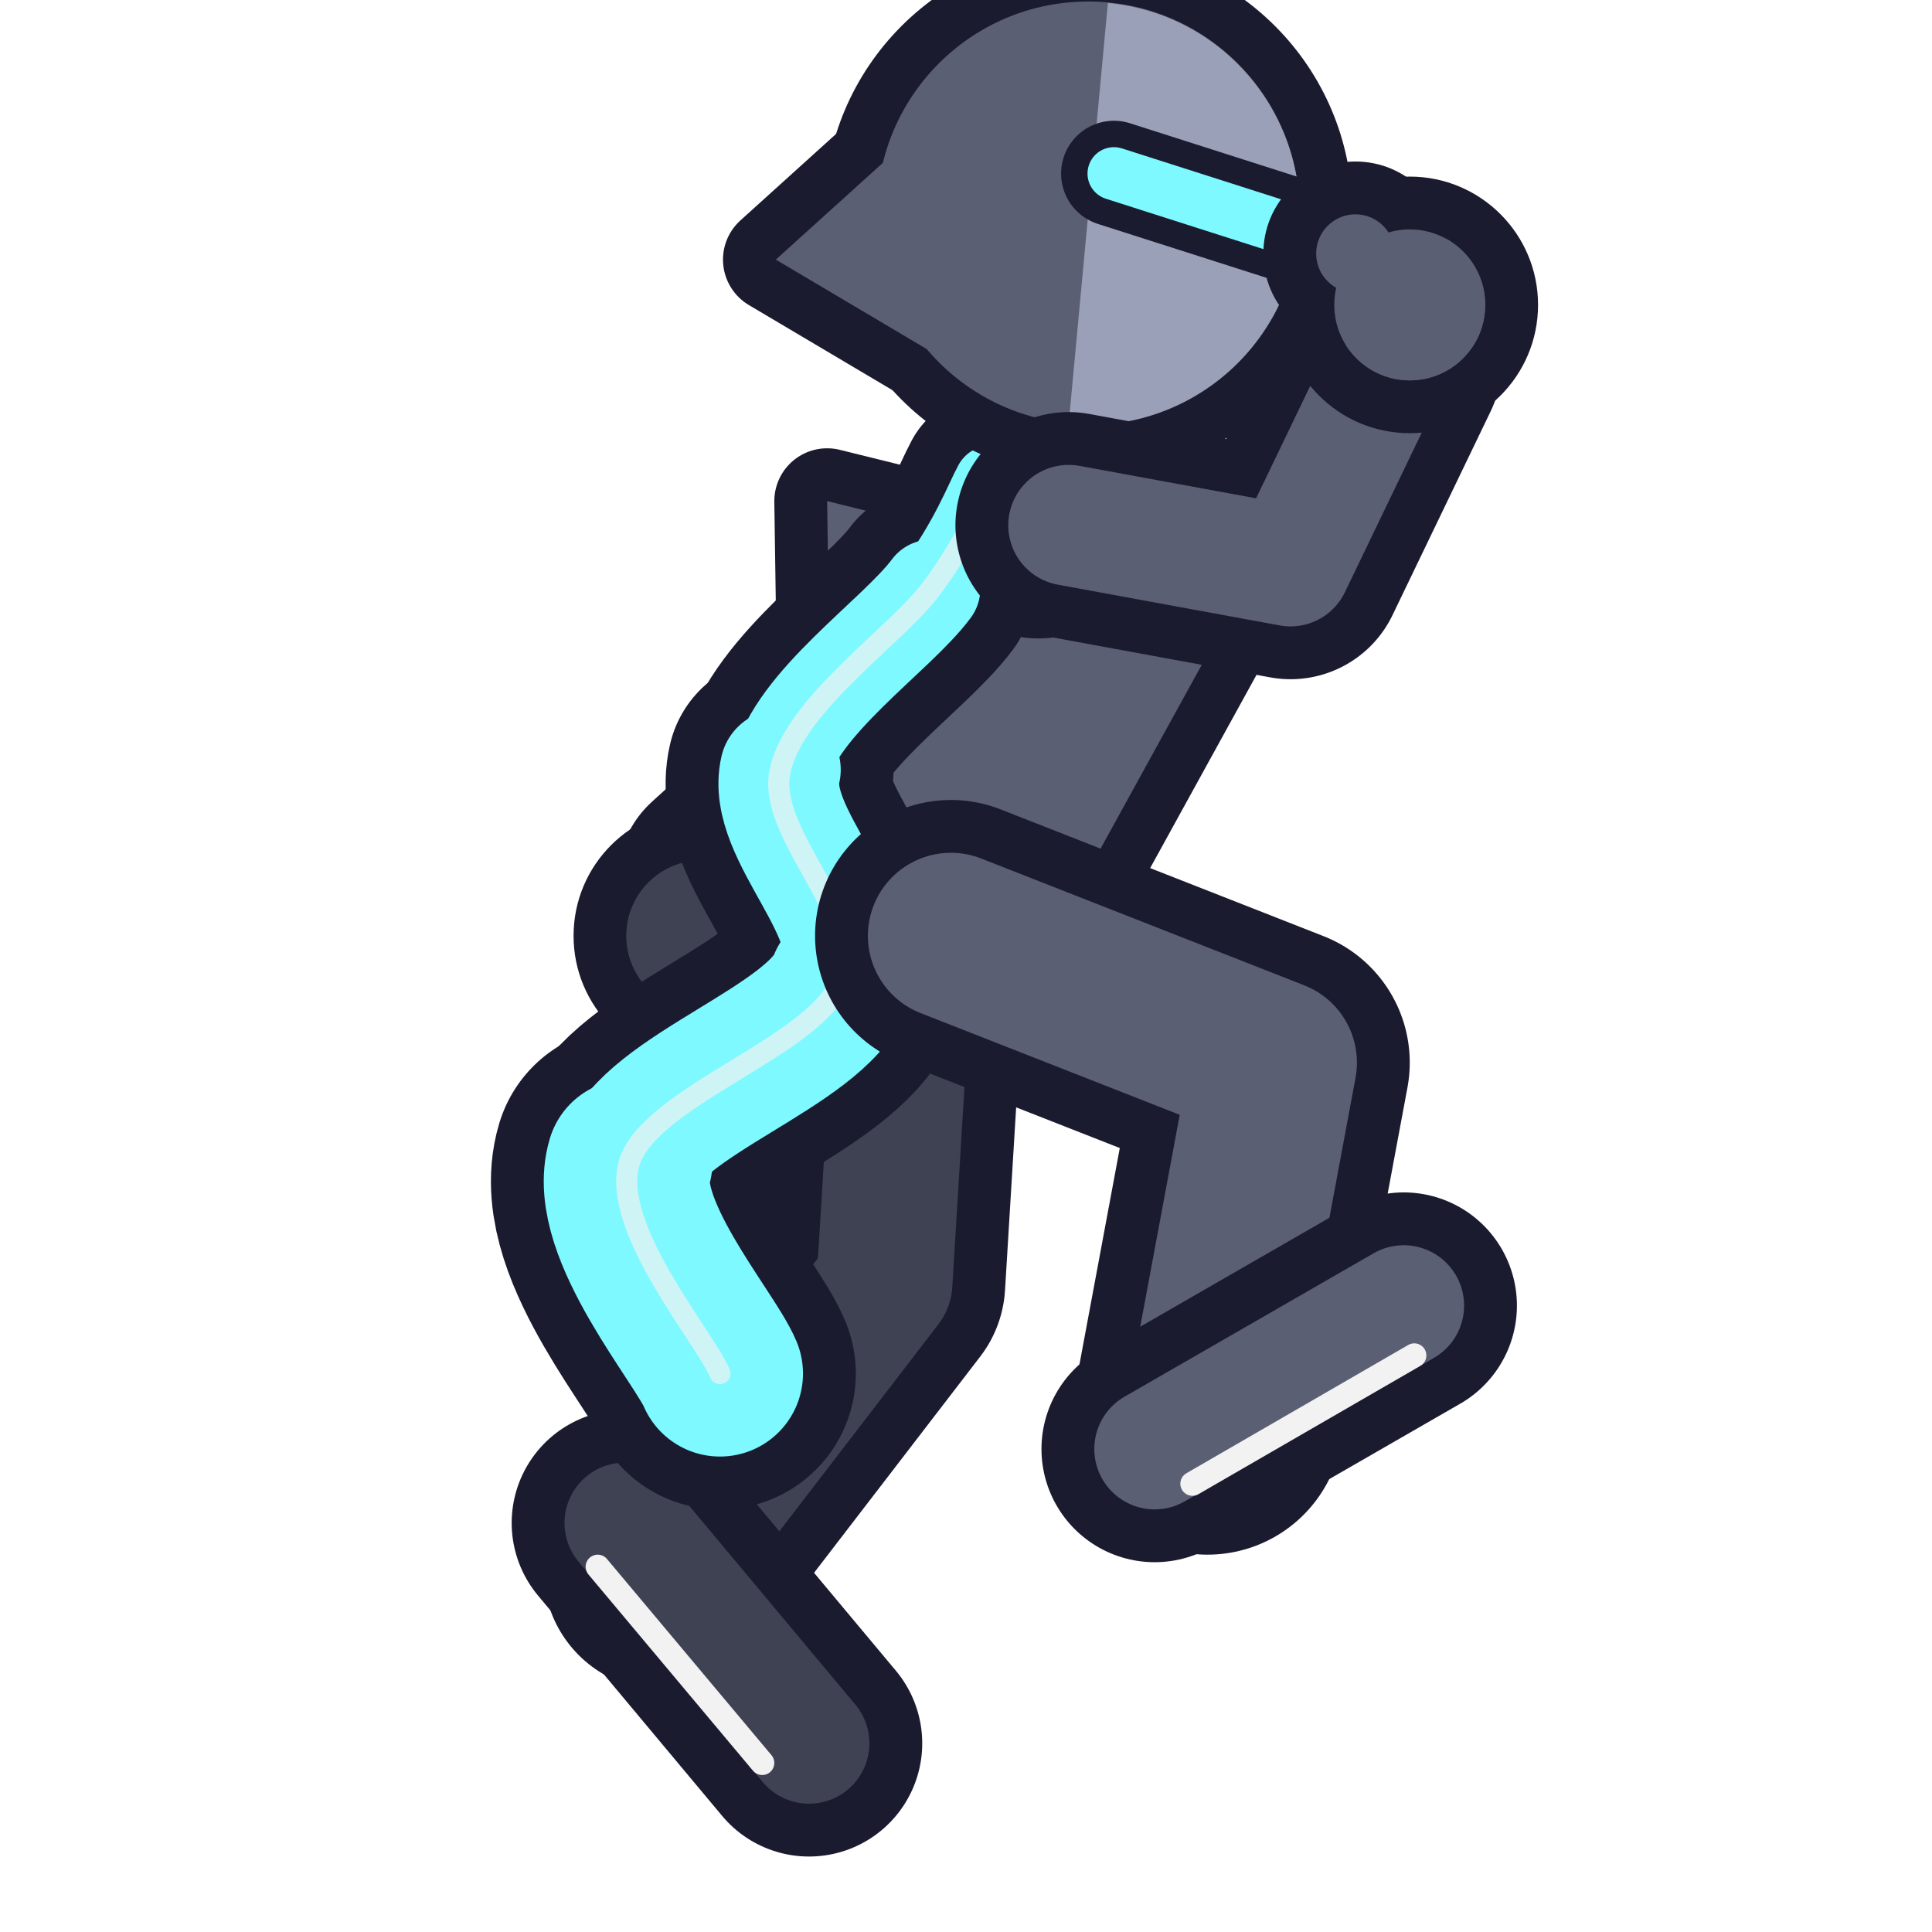
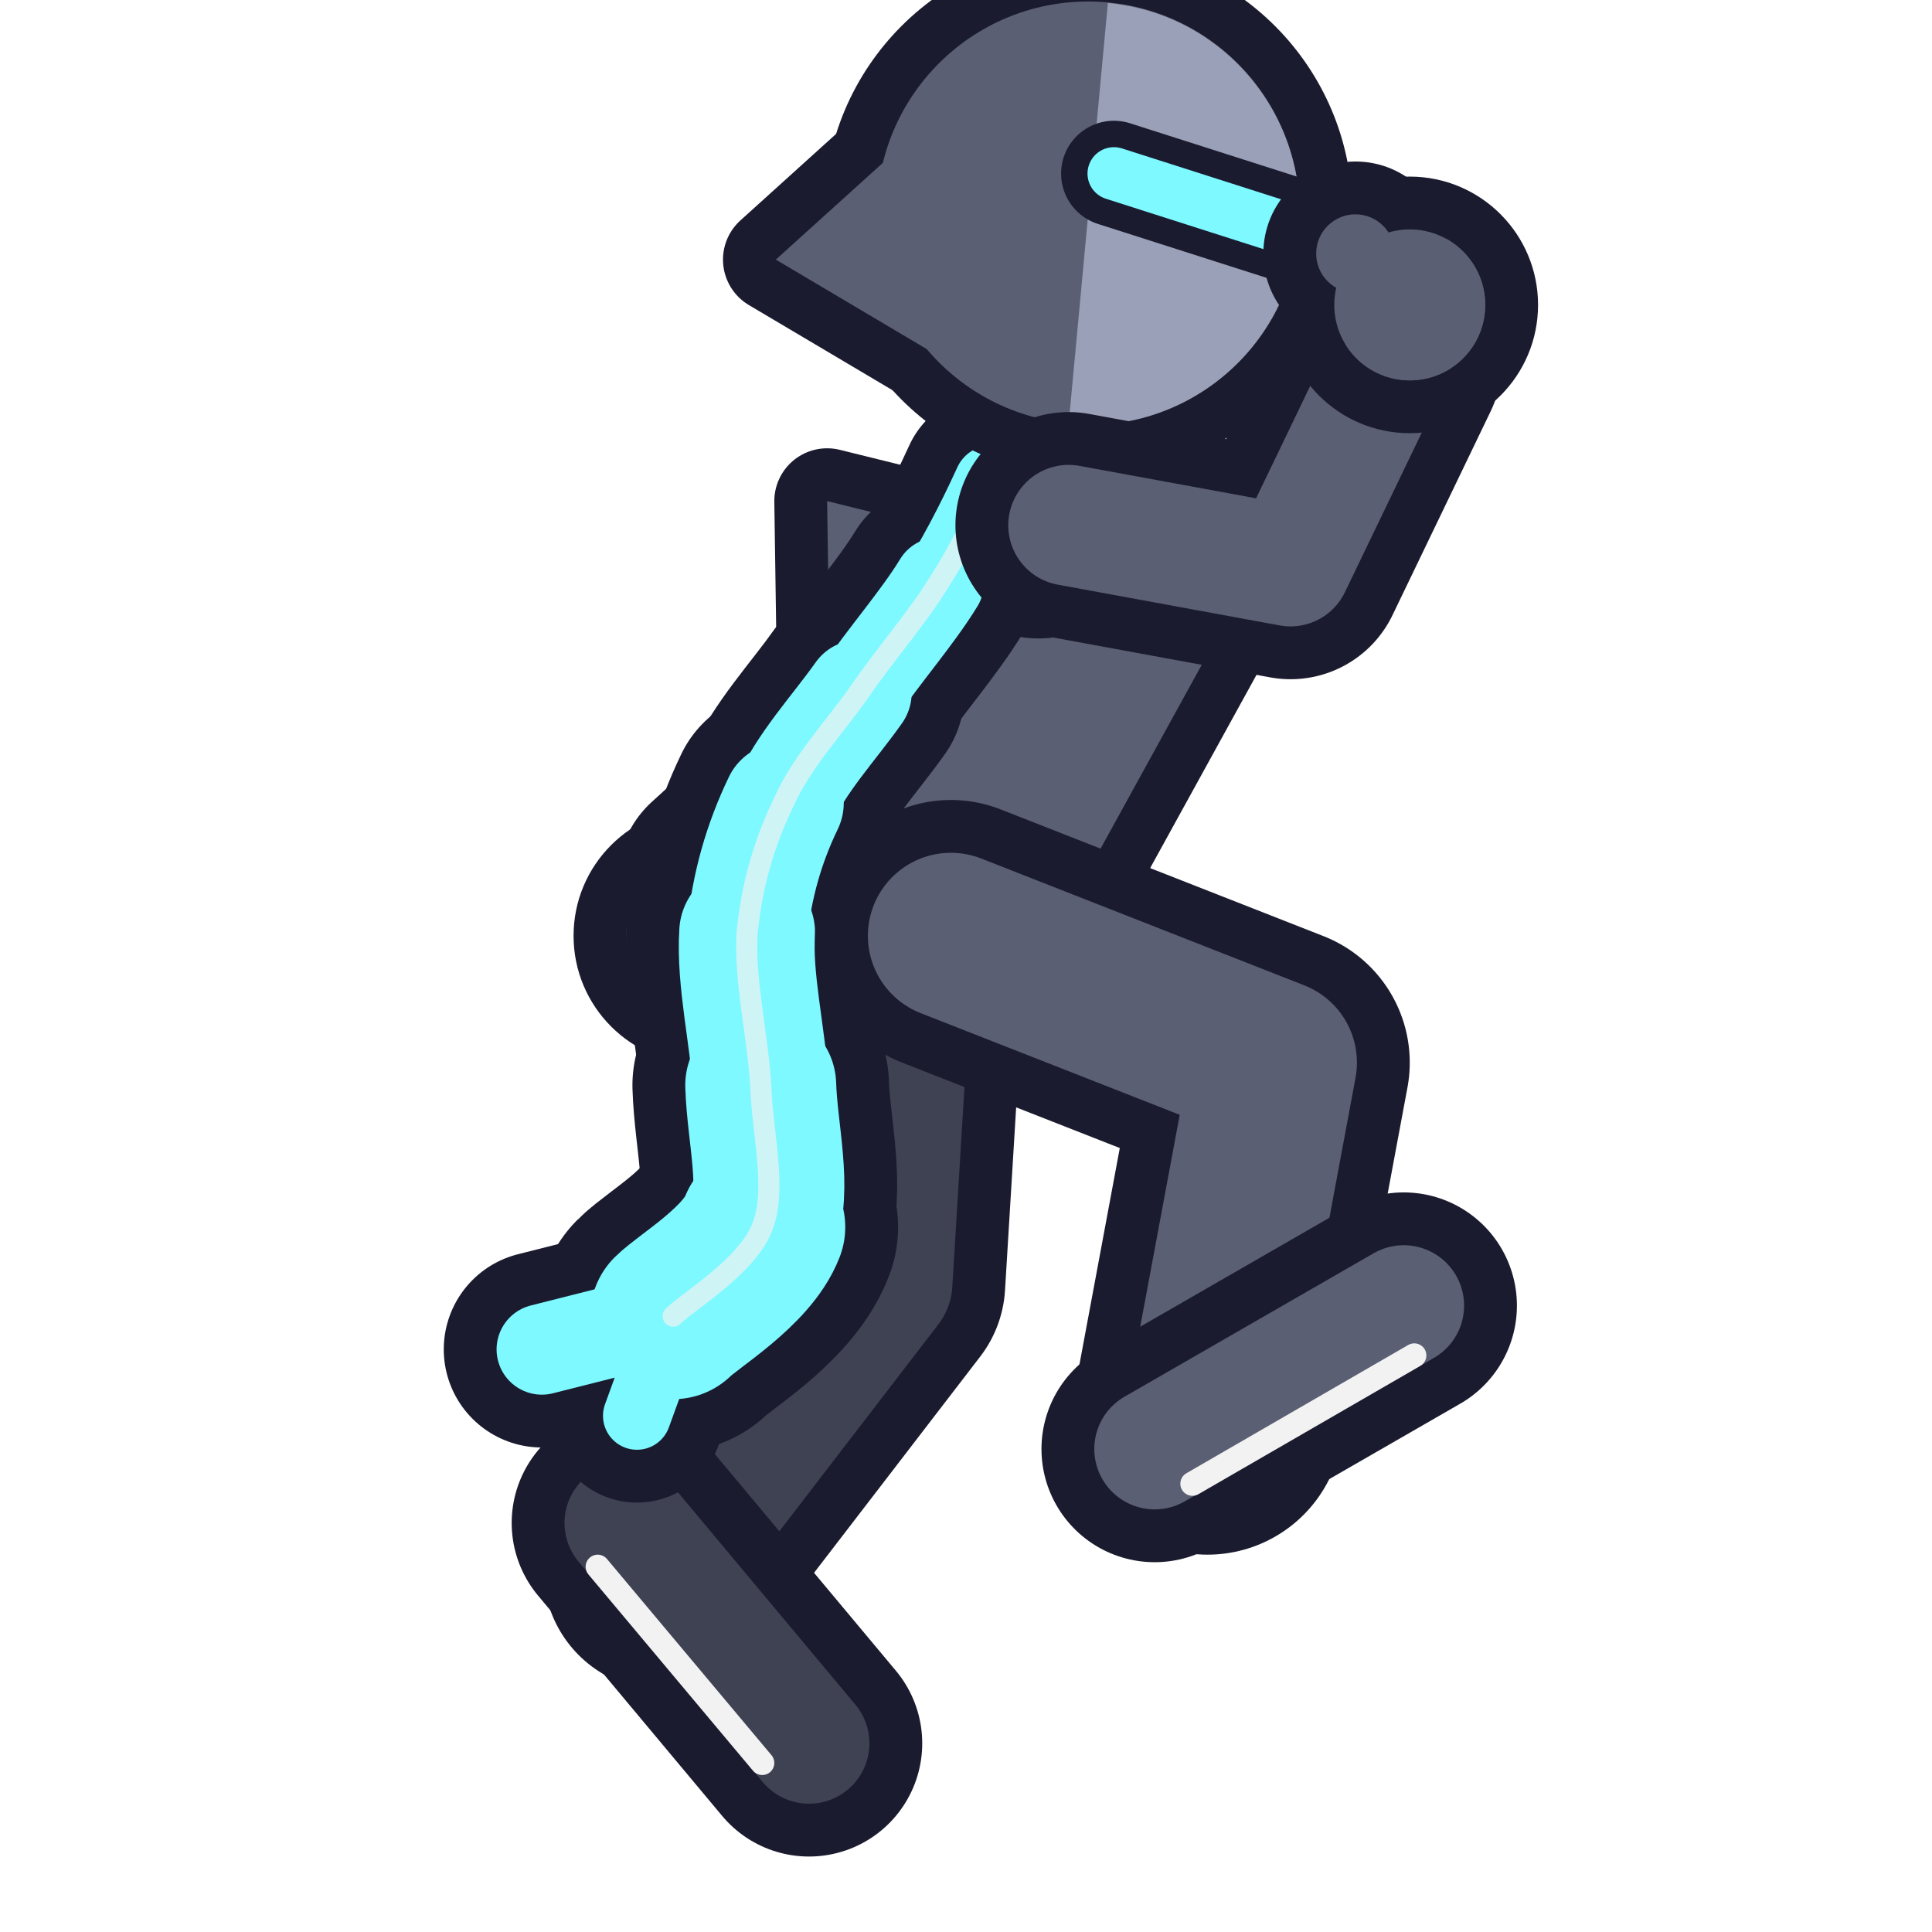
<svg xmlns="http://www.w3.org/2000/svg" viewBox="0 0 128 128" width="128" height="128" shape-rendering="geometricPrecision">
  <polyline points="65.8,34.8 59,48.2 47.9,58.3" fill="none" stroke="#1b1b2f" stroke-width="14" stroke-linecap="round" stroke-linejoin="round" />
  <polyline points="65.8,34.8 59,48.2 47.9,58.3" fill="none" stroke="#3f4253" stroke-width="7" stroke-linecap="round" stroke-linejoin="round" />
  <circle cx="46.5" cy="62" r="8.5" fill="#1b1b2f" />
  <circle cx="46.5" cy="62" r="5" fill="#3f4253" />
  <circle cx="50.1" cy="65.5" r="6.1" fill="#1b1b2f" />
  <circle cx="50.1" cy="65.5" r="2.6" fill="#3f4253" />
  <circle cx="46.5" cy="62" r="5" fill="#3f4253" />
  <polyline points="60,62 58.6,85 44,104" fill="none" stroke="#1b1b2f" stroke-width="16" stroke-linecap="round" stroke-linejoin="round" />
  <polyline points="60,62 58.6,85 44,104" fill="none" stroke="#3f4253" stroke-width="9" stroke-linecap="round" stroke-linejoin="round" />
  <polyline points="41.4,100.9 53.6,115.5" fill="none" stroke="#1b1b2f" stroke-width="15" stroke-linecap="round" stroke-linejoin="round" />
  <polyline points="41.4,100.9 53.6,115.5" fill="none" stroke="#3f4253" stroke-width="8" stroke-linecap="round" stroke-linejoin="round" />
  <polyline points="39.6,103.8 50.5,116.8" fill="none" stroke="#f2f2f2" stroke-width="1.6" stroke-linecap="round" />
  <polygon points="54.8,33.2 55.2,60.3 68.8,63.7 81.9,39.9" fill="#5b5f73" stroke="#1b1b2f" stroke-width="7" stroke-linejoin="round" />
  <polygon points="54.8,33.2 55.2,60.3 68.8,63.7 81.9,39.9" fill="#5b5f73" stroke="none" />
  <polyline points="69.7,31 68.8,34.8" fill="none" stroke="#1b1b2f" stroke-width="15" stroke-linecap="round" stroke-linejoin="round" />
  <polyline points="69.7,31 68.8,34.8" fill="none" stroke="#5b5f73" stroke-width="8" stroke-linecap="round" stroke-linejoin="round" />
-   <path d="M 65.7,32 C 65.1,33.1 64.1,35.8 61.7,39" fill="none" stroke="#1b1b2f" stroke-width="12" stroke-linecap="round" />
-   <path d="M 61.7,39 C 59.4,42.1 52.7,46.6 51.7,51" fill="none" stroke="#1b1b2f" stroke-width="13.5" stroke-linecap="round" />
-   <path d="M 51.7,51 C 50.7,55.3 57.4,60.6 55.7,65" fill="none" stroke="#1b1b2f" stroke-width="15" stroke-linecap="round" />
-   <path d="M 55.7,65 C 54.1,69.3 43.1,72.6 41.7,77" fill="none" stroke="#1b1b2f" stroke-width="16.5" stroke-linecap="round" />
-   <path d="M 41.7,77 C 40.4,81.3 46.7,88.6 47.7,91" fill="none" stroke="#1b1b2f" stroke-width="18" stroke-linecap="round" />
-   <path d="M 65.7,32 C 65.1,33.1 64.1,35.8 61.7,39" fill="none" stroke="#7df9ff" stroke-width="5" stroke-linecap="round" />
-   <path d="M 61.7,39 C 59.4,42.1 52.7,46.6 51.7,51" fill="none" stroke="#7df9ff" stroke-width="6.5" stroke-linecap="round" />
-   <path d="M 51.7,51 C 50.7,55.3 57.4,60.6 55.7,65" fill="none" stroke="#7df9ff" stroke-width="8" stroke-linecap="round" />
-   <path d="M 55.7,65 C 54.1,69.3 43.1,72.6 41.7,77" fill="none" stroke="#7df9ff" stroke-width="9.5" stroke-linecap="round" />
-   <path d="M 41.7,77 C 40.4,81.3 46.7,88.6 47.7,91" fill="none" stroke="#7df9ff" stroke-width="11" stroke-linecap="round" />
-   <path d="M 65.7,32 C 65.1,33.1 64.1,35.8 61.7,39 C 59.4,42.1 52.7,46.6 51.7,51 C 50.7,55.3 57.4,60.6 55.7,65 C 54.1,69.3 43.1,72.6 41.7,77 C 40.4,81.3 46.7,88.6 47.7,91" fill="none" stroke="#f2f2f2" stroke-width="1.4" stroke-linecap="round" stroke-linejoin="round" opacity="0.7" />
+   <path d="M 65.7,32 C 65.2,33.1 63.7,36.3 62.2,38.6" fill="none" stroke="#1b1b2f" stroke-width="12" stroke-linecap="round" />
+   <path d="M 62.2,38.6 C 60.8,40.9 58.6,43.4 56.9,45.9" fill="none" stroke="#1b1b2f" stroke-width="13" stroke-linecap="round" />
+   <path d="M 56.9,45.9 C 55.2,48.3 53.1,50.5 51.9,53.2" fill="none" stroke="#1b1b2f" stroke-width="14" stroke-linecap="round" />
+   <path d="M 51.9,53.2 C 50.6,55.9 49.8,58.7 49.5,61.8" fill="none" stroke="#1b1b2f" stroke-width="15" stroke-linecap="round" />
+   <path d="M 49.5,61.8 C 49.3,64.9 50.2,68.6 50.4,71.9" fill="none" stroke="#1b1b2f" stroke-width="16" stroke-linecap="round" />
+   <path d="M 50.4,71.9 C 50.5,75.1 51.5,78.8 50.5,81.3" fill="none" stroke="#1b1b2f" stroke-width="17" stroke-linecap="round" />
+   <path d="M 50.5,81.3 C 49.5,83.9 45.6,86.2 44.6,87.2" fill="none" stroke="#1b1b2f" stroke-width="18" stroke-linecap="round" />
+   <polyline points="44.6,87.2 35.9,89.4" fill="none" stroke="#1b1b2f" stroke-width="13" stroke-linecap="round" />
+   <polyline points="44.6,87.2 42.2,93.8" fill="none" stroke="#1b1b2f" stroke-width="11.5" stroke-linecap="round" />
+   <path d="M 65.7,32 C 65.2,33.1 63.7,36.3 62.2,38.6" fill="none" stroke="#7df9ff" stroke-width="5" stroke-linecap="round" />
+   <path d="M 62.2,38.6 C 60.8,40.9 58.6,43.4 56.9,45.9" fill="none" stroke="#7df9ff" stroke-width="6" stroke-linecap="round" />
+   <path d="M 56.9,45.9 C 55.2,48.3 53.1,50.5 51.9,53.2" fill="none" stroke="#7df9ff" stroke-width="7" stroke-linecap="round" />
+   <path d="M 51.9,53.2 C 50.6,55.9 49.8,58.7 49.5,61.8" fill="none" stroke="#7df9ff" stroke-width="8" stroke-linecap="round" />
+   <path d="M 49.5,61.8 C 49.3,64.9 50.2,68.6 50.4,71.9" fill="none" stroke="#7df9ff" stroke-width="9" stroke-linecap="round" />
+   <path d="M 50.4,71.9 C 50.5,75.1 51.5,78.8 50.5,81.3" fill="none" stroke="#7df9ff" stroke-width="10" stroke-linecap="round" />
+   <path d="M 50.5,81.3 C 49.5,83.9 45.6,86.2 44.6,87.2" fill="none" stroke="#7df9ff" stroke-width="11" stroke-linecap="round" />
+   <polyline points="44.6,87.2 35.9,89.4" fill="none" stroke="#7df9ff" stroke-width="6" stroke-linecap="round" />
+   <polyline points="44.6,87.2 42.2,93.8" fill="none" stroke="#7df9ff" stroke-width="4.5" stroke-linecap="round" />
+   <path d="M 65.7,32 C 65.2,33.1 63.7,36.3 62.2,38.6 C 60.8,40.9 58.6,43.4 56.9,45.9 C 55.2,48.3 53.1,50.5 51.9,53.2 C 50.6,55.9 49.8,58.7 49.5,61.8 C 49.3,64.9 50.2,68.6 50.4,71.9 C 50.5,75.1 51.5,78.8 50.5,81.3 C 49.5,83.9 45.6,86.2 44.6,87.2" fill="none" stroke="#f2f2f2" stroke-width="1.4" stroke-linecap="round" stroke-linejoin="round" opacity="0.7" />
  <polyline points="63,62 84.4,70.4 80,94" fill="none" stroke="#1b1b2f" stroke-width="18" stroke-linecap="round" stroke-linejoin="round" />
  <polyline points="63,62 84.4,70.4 80,94" fill="none" stroke="#5b5f73" stroke-width="11" stroke-linecap="round" stroke-linejoin="round" />
  <polyline points="76.5,96 93,86.5" fill="none" stroke="#1b1b2f" stroke-width="15" stroke-linecap="round" stroke-linejoin="round" />
  <polyline points="76.5,96 93,86.5" fill="none" stroke="#5b5f73" stroke-width="8" stroke-linecap="round" stroke-linejoin="round" />
  <polyline points="79,98.3 93.7,89.8" fill="none" stroke="#f2f2f2" stroke-width="1.6" stroke-linecap="round" />
  <polygon points="69.1,1.2 51.4,17.2 68.1,27.1" fill="#5b5f73" stroke="#1b1b2f" stroke-width="7" stroke-linejoin="round" />
  <circle cx="72.1" cy="14.1" r="17.5" fill="#1b1b2f" />
  <polygon points="69.1,1.2 51.4,17.2 68.1,27.1" fill="#5b5f73" />
  <circle cx="72.1" cy="14.1" r="14" fill="#5b5f73" />
  <path d="M 73.4,0.2 A 14 14 0 0 1 70.8,28.1 Z" fill="#9aa0b8" />
  <polyline points="73.8,11.5 86,15.4" fill="none" stroke="#1b1b2f" stroke-width="7" stroke-linecap="round" />
  <polyline points="73.8,11.5 86,15.4" fill="none" stroke="#7df9ff" stroke-width="3.5" stroke-linecap="round" />
  <polyline points="70.8,34.8 85.5,37.5 92,24" fill="none" stroke="#1b1b2f" stroke-width="15" stroke-linecap="round" stroke-linejoin="round" />
  <polyline points="70.8,34.8 85.5,37.5 92,24" fill="none" stroke="#5b5f73" stroke-width="8" stroke-linecap="round" stroke-linejoin="round" />
  <circle cx="93.4" cy="20.2" r="8.5" fill="#1b1b2f" />
  <circle cx="93.4" cy="20.2" r="5" fill="#5b5f73" />
  <circle cx="89.8" cy="16.8" r="6.1" fill="#1b1b2f" />
  <circle cx="89.8" cy="16.8" r="2.6" fill="#5b5f73" />
  <circle cx="93.4" cy="20.2" r="5" fill="#5b5f73" />
</svg>
